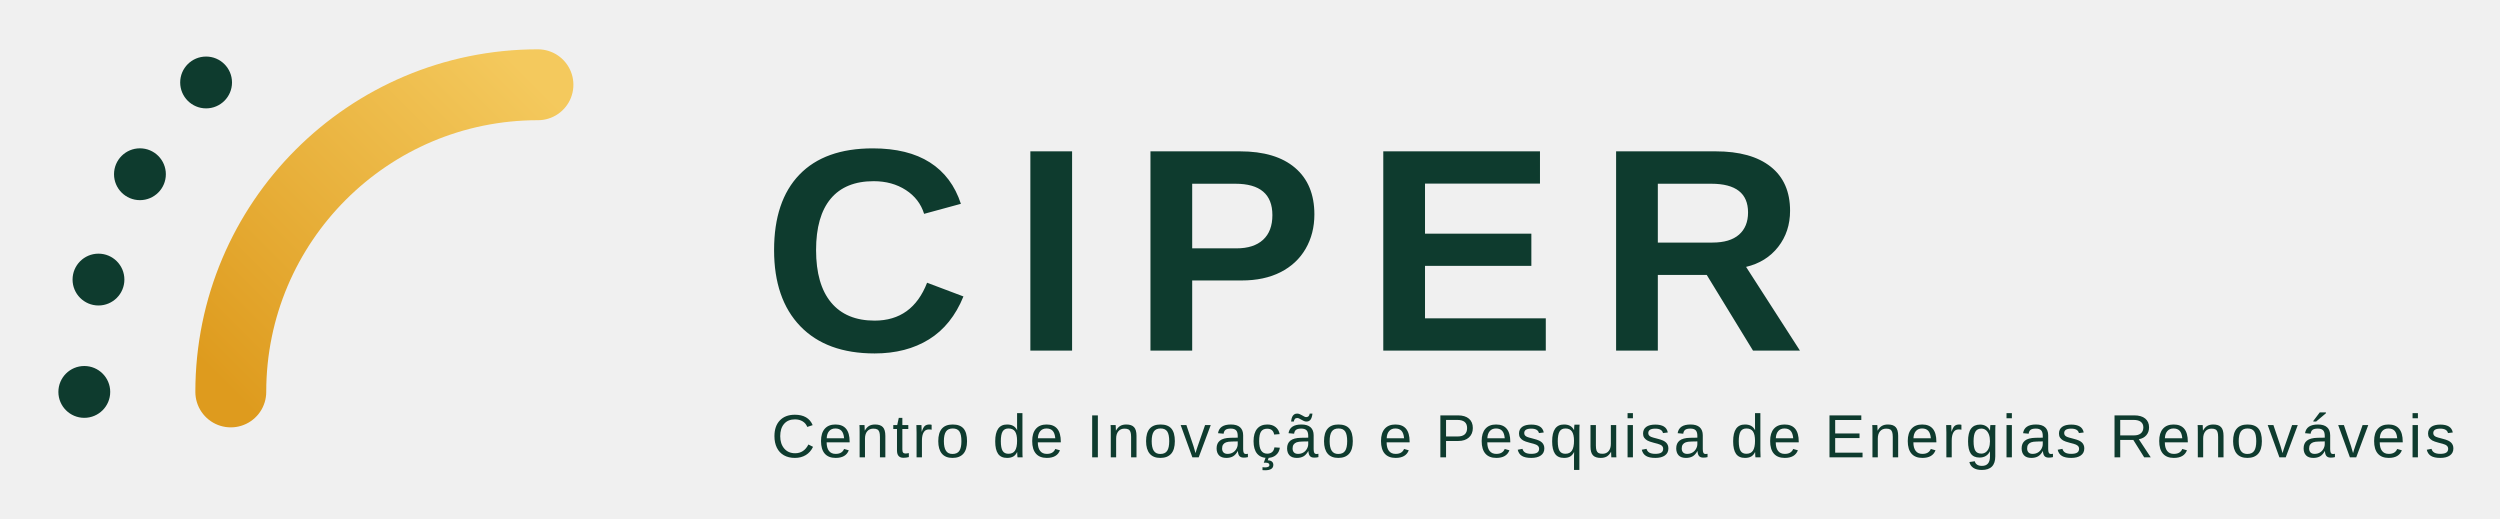
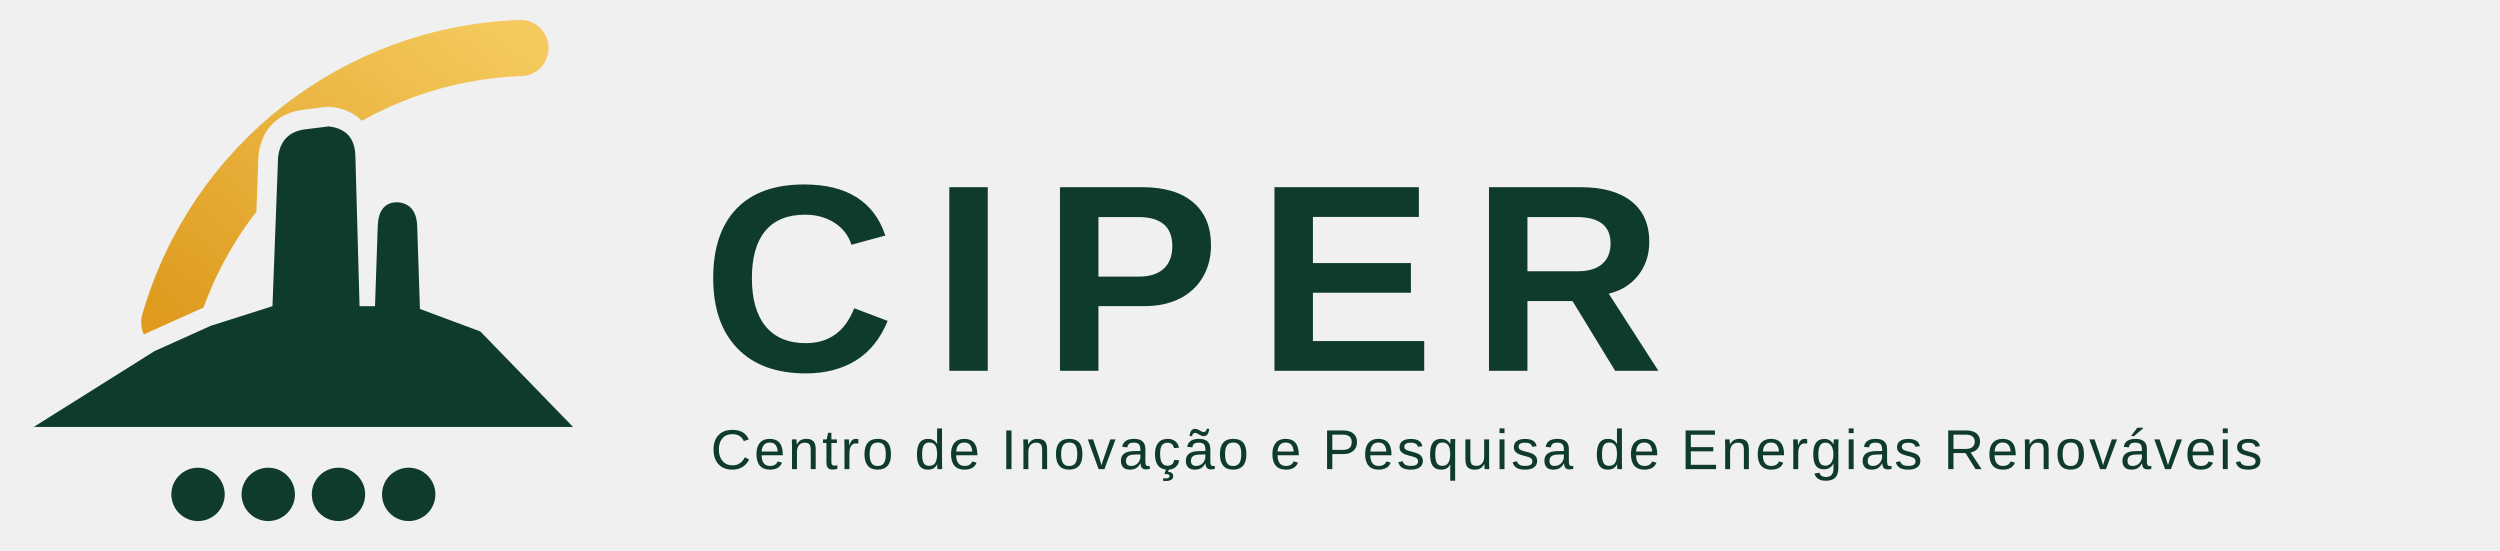
- <svg xmlns="http://www.w3.org/2000/svg" viewBox="60 100 1640 340" role="img" aria-label="CIPER">
+ <svg xmlns="http://www.w3.org/2000/svg" viewBox="40 54 1780 392" role="img" aria-label="CIPER">
  <defs>
    <linearGradient id="f" x1="0" y1="0" x2="1" y2="1">
      <stop offset="0" stop-color="#17614A" />
      <stop offset="1" stop-color="#0E3B2E" />
    </linearGradient>
    <linearGradient id="o" x1="0" y1="1" x2="1" y2="0">
      <stop offset="0" stop-color="#DE9B1E" />
      <stop offset="1" stop-color="#F4C95D" />
    </linearGradient>
  </defs>
-   <path d="M 211.4 357.1 A 201.5 201.5 0 0 1 412.9 155.6" fill="none" stroke="url(#o)" stroke-width="46.5" stroke-linecap="round" />
-   <circle cx="115.3" cy="357.1" r="17.0" fill="#0E3B2E" />
-   <circle cx="124.6" cy="283.4" r="17.0" fill="#0E3B2E" />
-   <circle cx="151.8" cy="214.3" r="17.0" fill="#0E3B2E" />
-   <circle cx="195.2" cy="154.1" r="17.0" fill="#0E3B2E" />
-   <text x="560" y="330" font-family="Montserrat, 'Segoe UI', Arial, sans-serif" font-weight="700" font-size="190" letter-spacing="26" fill="#0E3B2E">CIPER</text>
-   <text x="566" y="400" font-family="Montserrat, 'Segoe UI', Arial, sans-serif" font-weight="500" font-size="40" letter-spacing="2" fill="#0E3B2E">Centro de Inovação e Pesquisa de Energias Renováveis</text>
+   <mask id="m" maskUnits="userSpaceOnUse" x="0" y="0" width="512" height="512">
+     <rect width="512" height="512" fill="#fff" />
+     <path d="M 64 358 L 150 304 L 190 286 L 234 272 L 238 166 Q 240 148 258 146 L 274 144 Q 292 146 293 164 L 296 272 L 307 272 L 309 214 Q 310 198 323 198 Q 336 199 337 214 L 339 274 L 382 290 L 448 358 Z" fill="#000" stroke="#000" stroke-width="28" stroke-linejoin="round" />
+   </mask>
+   <path d="M 160.5 283.6 A 270 270 0 0 1 410.6 88.2" fill="none" stroke="url(#o)" stroke-width="40" stroke-linecap="round" mask="url(#m)" />
+   <path d="M 64 358 L 150 304 L 190 286 L 234 272 L 238 166 Q 240 148 258 146 L 274 144 Q 292 146 293 164 L 296 272 L 307 272 L 309 214 Q 310 198 323 198 Q 336 199 337 214 L 339 274 L 382 290 L 448 358 Z" fill="#0E3B2E" />
+   <circle cx="181" cy="406" r="19" fill="#0E3B2E" />
+   <circle cx="231" cy="406" r="19" fill="#0E3B2E" />
+   <circle cx="281" cy="406" r="19" fill="#0E3B2E" />
+   <circle cx="331" cy="406" r="19" fill="#0E3B2E" />
+   <text x="540" y="318" font-family="Montserrat, 'Segoe UI', Arial, sans-serif" font-weight="700" font-size="190" letter-spacing="26" fill="#0E3B2E">CIPER</text>
+   <text x="546" y="388" font-family="Montserrat, 'Segoe UI', Arial, sans-serif" font-weight="500" font-size="40" letter-spacing="2" fill="#0E3B2E">Centro de Inovação e Pesquisa de Energias Renováveis</text>
</svg>
